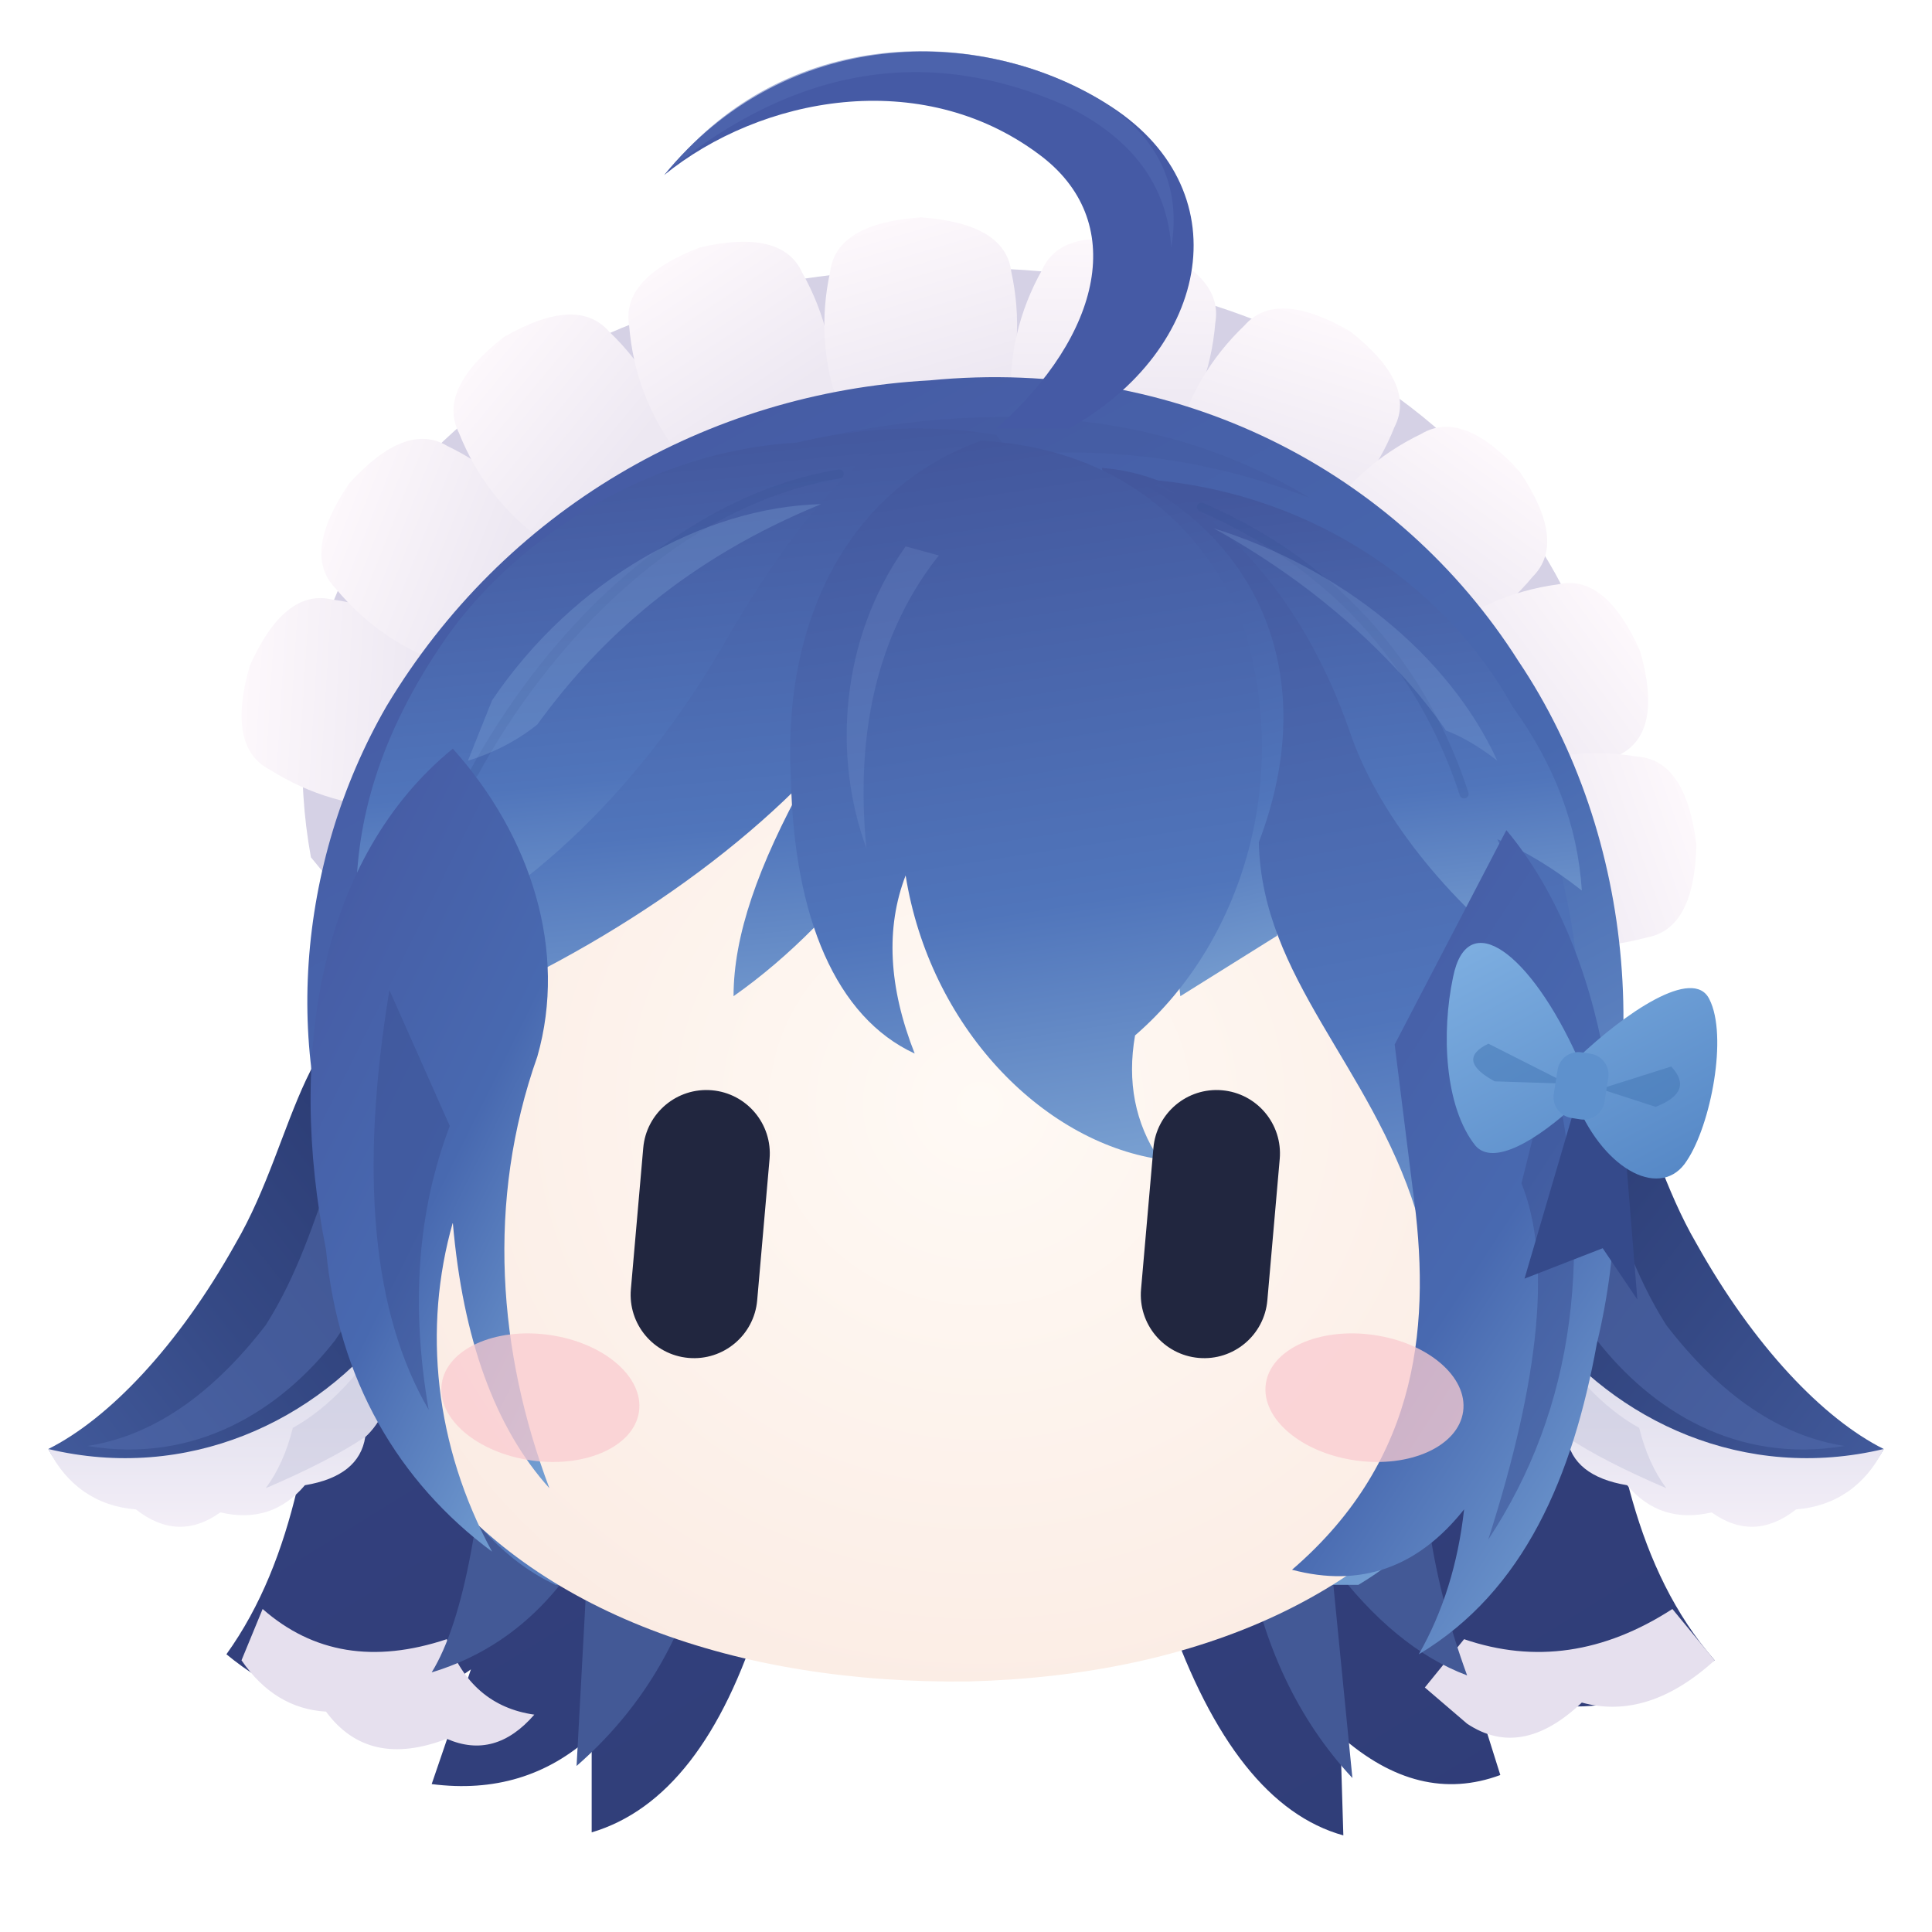
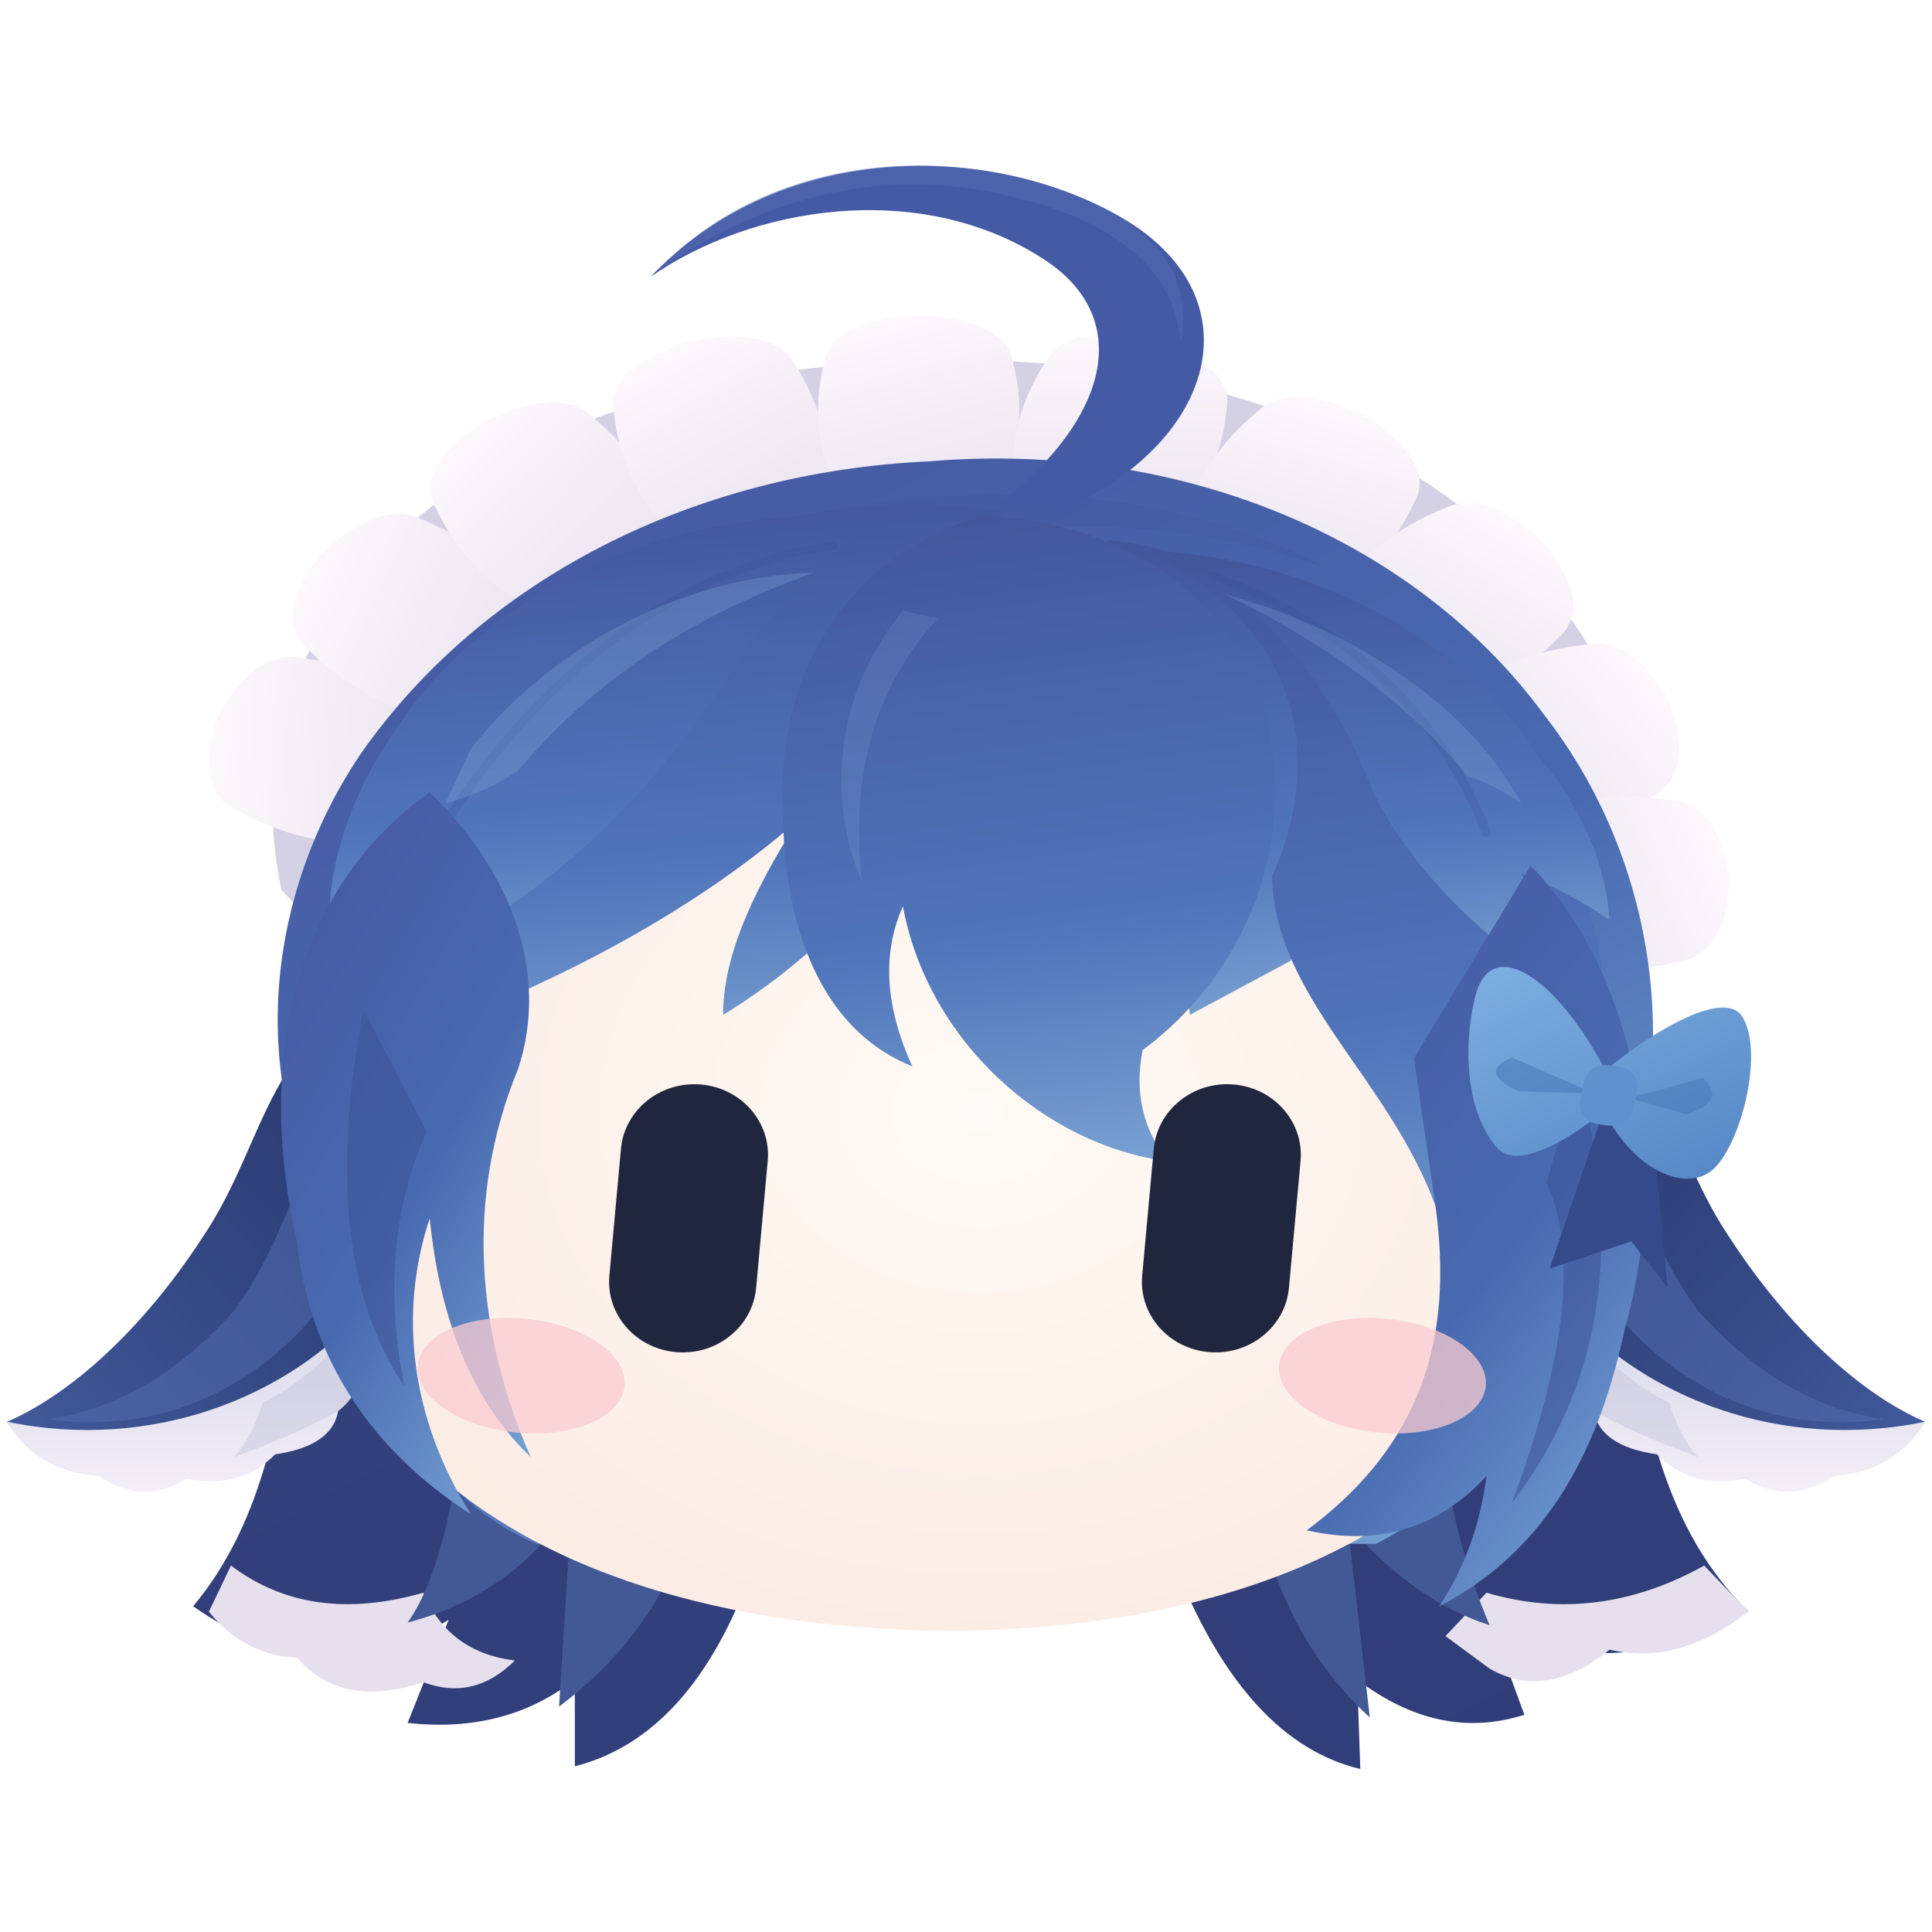
<svg xmlns="http://www.w3.org/2000/svg" width="768" height="768" viewBox="0 0 640 640" role="img" aria-labelledby="title desc">
  <defs>
    <linearGradient id="hair" x1=".2" y1="0" x2=".8" y2="1">
      <stop stop-color="#465aa3" />
      <stop offset=".55" stop-color="#4869b0" />
      <stop offset="1" stop-color="#729dd1" />
    </linearGradient>
    <linearGradient id="bangs" x1=".45" y1="0" x2=".55" y2="1">
      <stop stop-color="#43579d" />
      <stop offset=".65" stop-color="#5075bb" />
      <stop offset="1" stop-color="#779ed0" />
    </linearGradient>
    <linearGradient id="back" x1="0" y1="0" x2="1" y2="1">
      <stop stop-color="#33417e" />
      <stop offset="1" stop-color="#303d78" />
    </linearGradient>
    <radialGradient id="skin" cx=".52" cy=".5" r=".7">
      <stop stop-color="#fffaf5" />
      <stop offset="1" stop-color="#fae8df" />
    </radialGradient>
    <linearGradient id="lace" x1="0" y1="0" x2=".3" y2="1">
      <stop stop-color="#fffafd" />
      <stop offset="1" stop-color="#ede8f2" />
    </linearGradient>
    <linearGradient id="ribbon" x1="0" y1="0" x2="1" y2="1">
      <stop stop-color="#7eafe1" />
      <stop offset="1" stop-color="#5486c5" />
    </linearGradient>
    <linearGradient id="fin" x1="0" y1="0" x2="1" y2="1">
      <stop stop-color="#263469" />
      <stop offset=".6" stop-color="#354985" />
      <stop offset="1" stop-color="#435c9e" />
    </linearGradient>
    <linearGradient id="fin-belly" x1="0" y1="0" x2="0" y2="1">
      <stop stop-color="#d7d8e9" />
      <stop offset="1" stop-color="#f3eef7" />
    </linearGradient>
    <path id="ruffle" d="M-27 18 Q-35-4-30-27 Q-28-43 0-45 Q28-43 30-27 Q35-4 27 18Z" />
  </defs>
-   <g id="back-hair" fill="url(#back)">
-     <path d="M135 303C97 378 121 484 75 548C103 571 131 571 156 553L143 591Q174 595 196 575L196 607Q233 596 252 535L387 535Q409 598 445 608L444 575Q470 598 497 588L486 553Q522 579 568 550C515 489 541 385 502 306Z" />
-     <path fill="#e6e0ee" d="M87 533Q112 555 148 543Q156 565 177 568Q164 583 148 576Q122 586 108 567Q91 566 80 550Z M485 543Q520 555 554 533L568 550Q546 570 524 564Q504 583 486 571L472 559Z" />
-     <path fill="#435996" d="M163 447Q159 528 143 554Q176 544 195 511L191 585Q223 557 233 515Z M448 446L413 515Q421 560 448 589L441 518Q462 546 486 555Q467 503 472 451Z" />
-   </g>
-   <g id="headband">
-     <path fill="#d5d1e5" d="M103 284C83 174 172 91 308 89C445 84 540 169 537 281L503 317L131 318Z" />
-     <g fill="url(#lace)">
-       <use href="#ruffle" transform="translate(125 236) rotate(-70)" />
-       <use href="#ruffle" transform="translate(151 188) rotate(-52)" />
-       <use href="#ruffle" transform="translate(192 149) rotate(-34)" />
-       <use href="#ruffle" transform="translate(245 125) rotate(-17)" />
-       <use href="#ruffle" transform="translate(305 117)" />
-       <use href="#ruffle" transform="translate(366 124) rotate(17)" />
-       <use href="#ruffle" transform="translate(422 147) rotate(34)" />
-       <use href="#ruffle" transform="translate(468 184) rotate(52)" />
-       <use href="#ruffle" transform="translate(501 231) rotate(70)" />
-       <use href="#ruffle" transform="translate(517 282) rotate(87)" />
+   <g id="head" transform="translate(320 320) scale(1.045 0.8987) translate(-320 -312)">
+     <g id="back-hair" fill="url(#back)">
+       <path d="M135 303C97 378 121 484 75 548C103 571 131 571 156 553L143 591Q174 595 196 575L196 607Q233 596 252 535L387 535Q409 598 445 608L444 575Q470 598 497 588L486 553Q522 579 568 550C515 489 541 385 502 306Z" />
+       <path fill="#e6e0ee" d="M87 533Q112 555 148 543Q156 565 177 568Q164 583 148 576Q122 586 108 567Q91 566 80 550Z M485 543Q520 555 554 533L568 550Q546 570 524 564Q504 583 486 571L472 559Z" />
+       <path fill="#435996" d="M163 447Q159 528 143 554Q176 544 195 511L191 585Q223 557 233 515Z M448 446L413 515Q421 560 448 589L441 518Q462 546 486 555Q467 503 472 451Z" />
    </g>
-   </g>
-   <g id="whale-ears">
-     <g id="whale-ear-right">
-       <path fill="url(#fin)" d="M501 326C541 332 541 376 562 412C581 446 604 470 624 480C614 498 591 504 569 496C537 489 514 466 501 438C487 406 480 361 501 326Z" />
-       <path fill="#526cad" opacity=".55" d="M507 343C529 366 531 406 552 439Q579 474 611 479C575 485 547 467 529 444C509 415 504 379 507 343Z" />
-       <path fill="url(#fin-belly)" d="M510 438C535 471 578 491 624 480C618 492 608 499 595 500Q581 511 567 501Q550 505 539 492Q521 489 519 476Q507 465 510 438Z" />
-       <path fill="#c9c9df" opacity=".55" d="M510 438Q525 463 543 473Q546 485 552 493Q531 484 519 476Q507 465 510 438Z" />
+     <g id="headband">
+       <path fill="#d5d1e5" d="M103 284C83 174 172 91 308 89C445 84 540 169 537 281L503 317L131 318Z" />
+       <g fill="url(#lace)">
+         <use href="#ruffle" transform="translate(125 236) rotate(-70)" />
+         <use href="#ruffle" transform="translate(151 188) rotate(-52)" />
+         <use href="#ruffle" transform="translate(192 149) rotate(-34)" />
+         <use href="#ruffle" transform="translate(245 125) rotate(-17)" />
+         <use href="#ruffle" transform="translate(305 117)" />
+         <use href="#ruffle" transform="translate(366 124) rotate(17)" />
+         <use href="#ruffle" transform="translate(422 147) rotate(34)" />
+         <use href="#ruffle" transform="translate(468 184) rotate(52)" />
+         <use href="#ruffle" transform="translate(501 231) rotate(70)" />
+         <use href="#ruffle" transform="translate(517 282) rotate(87)" />
+       </g>
    </g>
-     <use id="whale-ear-left" href="#whale-ear-right" transform="translate(640 0) scale(-1 1)" />
-   </g>
-   <g id="hair-crown">
-     <path fill="url(#hair)" d="M117 403C93 352 98 286 128 234C167 169 234 130 308 126C390 118 463 156 503 219C542 277 549 358 520 423C507 472 480 507 450 525L184 525Q137 503 117 403Z" />
-     <path fill="#3e5295" opacity=".22" d="M119 299C132 229 189 170 255 149Q361 121 434 165C352 133 272 156 221 195Q160 238 119 299Z" />
-   </g>
-   <g id="face">
-     <path fill="url(#skin)" d="M132 293C142 204 225 170 319 175C416 172 500 218 509 308C525 368 519 432 492 474C460 528 397 555 321 557C244 558 177 534 141 486C112 449 113 409 119 365C121 340 125 313 132 293Z" />
-   </g>
-   <g id="fringe" fill="url(#bangs)">
-     <path id="fringe-bridge" d="M365 155C404 158 436 195 436 250L423 310L391 330L380 230Z" />
-     <path d="M330 144C260 133 195 167 155 219C129 255 117 303 119 347C174 329 230 296 267 258C251 287 243 310 243 330C280 304 313 259 326 212C337 180 338 153 330 144Z" />
-     <path id="upper-left-lock" d="M291 148C235 139 177 170 148 211C125 244 118 273 118 298Q134 289 149 275Q133 303 130 317C176 298 214 258 240 213C256 185 274 161 291 148Z" />
-     <path d="M325 146C283 161 259 203 262 258C263 304 277 337 303 349Q290 316 300 290C308 340 345 378 384 384Q372 366 376 343C413 311 429 254 410 202C393 166 362 148 325 146Z" />
-     <path d="M370 156C417 177 438 224 417 279C418 324 454 353 469 401Q477 372 472 346C493 378 489 413 478 438C519 408 532 355 518 293C506 236 463 190 370 156Z" />
-     <path id="upper-right-lock" d="M382 159C437 164 480 196 501 234Q522 263 524 295Q510 284 496 278Q508 302 508 320C479 298 456 269 447 242C433 202 410 175 382 159Z" />
-   </g>
-   <g id="hair-flow-details" fill="none" stroke-linecap="round">
-     <path stroke="#344d91" stroke-width="3" opacity=".22" d="M278 157C224 166 181 212 157 256" />
-     <path stroke="#344d91" stroke-width="3" opacity=".22" d="M398 168C449 190 474 229 485 263" />
-     <path fill="#98bdea" opacity=".22" stroke="none" d="M163 232C190 192 233 168 272 167C228 185 199 211 178 240Q168 248 155 252Z" />
-     <path fill="#98bdea" opacity=".19" stroke="none" d="M402 175C444 188 480 217 496 252Q487 245 479 242C461 216 433 192 402 175Z" />
-     <path fill="#a2c0ec" opacity=".13" stroke="none" d="M300 181C278 212 276 251 287 281C283 240 292 208 311 184Z" />
-   </g>
-   <g id="side-locks" fill="url(#hair)">
-     <path d="M150 248C106 284 95 349 108 414C112 457 132 491 163 514C144 479 140 440 150 405Q155 463 182 493C165 448 161 398 178 350C188 315 176 277 150 248Z" />
-     <path d="M499 275C531 313 544 383 529 445C521 489 505 527 470 548Q482 527 485 500Q462 529 428 520C471 483 474 437 468 394L462 346Z" />
-     <path fill="#3c5295" opacity=".55" d="M129 328Q114 419 142 467Q133 415 149 373Z M514 352Q536 445 493 510Q519 429 504 392Z" />
-   </g>
-   <g id="ahoge">
-     <path fill="#455aa5" d="M330 142C365 111 374 73 344 51C305 22 252 32 220 58C260 9 324 8 366 34C412 62 401 116 354 142Z" />
-     <path fill="#536bb4" opacity=".5" d="M222 56Q285 5 353 35Q386 51 388 82Q393 52 366 34C324 8 260 9 222 56Z" />
-   </g>
-   <g id="bow" transform="translate(526 355) rotate(9)">
-     <path fill="#354a8b" d="M-2 9L-10 71L14 57L28 72L13 10Z" />
-     <path fill="url(#ribbon)" d="M-4-4C-25-36-48-48-49-24C-50-5-45 19-33 30C-26 36-13 25-2 11C11 32 31 38 37 24C43 11 44-19 36-30C29-40 9-21-4-4Z" />
-     <path fill="#4678b6" opacity=".55" d="M-6 5L-34-4Q-44 3-30 8Z M5 5L27-6Q36 1 24 8Z" />
-     <rect x="-10" y="-6" width="17" height="22" rx="7" fill="#5e91cd" />
-   </g>
-   <g id="expression">
-     <g id="eyes" fill="#21263f">
-       <rect id="eye-left" x="211" y="361" width="42" height="89" rx="21" transform="rotate(5 232 405)" />
-       <rect id="eye-right" x="380" y="361" width="42" height="89" rx="21" transform="rotate(5 401 405)" />
+     <g id="whale-ears">
+       <g id="whale-ear-right">
+         <path fill="url(#fin)" d="M501 326C541 332 541 376 562 412C581 446 604 470 624 480C614 498 591 504 569 496C537 489 514 466 501 438C487 406 480 361 501 326Z" />
+         <path fill="#526cad" opacity=".55" d="M507 343C529 366 531 406 552 439Q579 474 611 479C575 485 547 467 529 444C509 415 504 379 507 343Z" />
+         <path fill="url(#fin-belly)" d="M510 438C535 471 578 491 624 480C618 492 608 499 595 500Q581 511 567 501Q550 505 539 492Q521 489 519 476Q507 465 510 438Z" />
+         <path fill="#c9c9df" opacity=".55" d="M510 438Q525 463 543 473Q546 485 552 493Q531 484 519 476Q507 465 510 438Z" />
+       </g>
+       <use id="whale-ear-left" href="#whale-ear-right" transform="translate(640 0) scale(-1 1)" />
    </g>
-     <g id="blush" fill="#facbd0" opacity=".75">
-       <ellipse cx="179" cy="463" rx="33" ry="21" transform="rotate(8 179 463)" />
-       <ellipse cx="452" cy="463" rx="33" ry="21" transform="rotate(8 452 463)" />
+     <g id="hair-crown">
+       <path fill="url(#hair)" d="M117 403C93 352 98 286 128 234C167 169 234 130 308 126C390 118 463 156 503 219C542 277 549 358 520 423C507 472 480 507 450 525L184 525Q137 503 117 403Z" />
+       <path fill="#3e5295" opacity=".22" d="M119 299C132 229 189 170 255 149Q361 121 434 165C352 133 272 156 221 195Q160 238 119 299Z" />
+     </g>
+     <g id="face">
+       <path fill="url(#skin)" d="M132 293C142 204 225 170 319 175C416 172 500 218 509 308C525 368 519 432 492 474C460 528 397 555 321 557C244 558 177 534 141 486C112 449 113 409 119 365C121 340 125 313 132 293Z" />
+     </g>
+     <g id="fringe" fill="url(#bangs)">
+       <path id="fringe-bridge" d="M365 155C404 158 436 195 436 250L423 310L391 330L380 230Z" />
+       <path d="M330 144C260 133 195 167 155 219C129 255 117 303 119 347C174 329 230 296 267 258C251 287 243 310 243 330C280 304 313 259 326 212C337 180 338 153 330 144Z" />
+       <path id="upper-left-lock" d="M291 148C235 139 177 170 148 211C125 244 118 273 118 298Q134 289 149 275Q133 303 130 317C176 298 214 258 240 213C256 185 274 161 291 148Z" />
+       <path d="M325 146C283 161 259 203 262 258C263 304 277 337 303 349Q290 316 300 290C308 340 345 378 384 384Q372 366 376 343C413 311 429 254 410 202C393 166 362 148 325 146Z" />
+       <path d="M370 156C417 177 438 224 417 279C418 324 454 353 469 401Q477 372 472 346C493 378 489 413 478 438C519 408 532 355 518 293C506 236 463 190 370 156Z" />
+       <path id="upper-right-lock" d="M382 159C437 164 480 196 501 234Q522 263 524 295Q510 284 496 278Q508 302 508 320C479 298 456 269 447 242C433 202 410 175 382 159Z" />
+     </g>
+     <g id="hair-flow-details" fill="none" stroke-linecap="round">
+       <path stroke="#344d91" stroke-width="3" opacity=".22" d="M278 157C224 166 181 212 157 256" />
+       <path stroke="#344d91" stroke-width="3" opacity=".22" d="M398 168C449 190 474 229 485 263" />
+       <path fill="#98bdea" opacity=".22" stroke="none" d="M163 232C190 192 233 168 272 167C228 185 199 211 178 240Q168 248 155 252Z" />
+       <path fill="#98bdea" opacity=".19" stroke="none" d="M402 175C444 188 480 217 496 252Q487 245 479 242C461 216 433 192 402 175Z" />
+       <path fill="#a2c0ec" opacity=".13" stroke="none" d="M300 181C278 212 276 251 287 281C283 240 292 208 311 184Z" />
+     </g>
+     <g id="side-locks" fill="url(#hair)">
+       <path d="M150 248C106 284 95 349 108 414C112 457 132 491 163 514C144 479 140 440 150 405Q155 463 182 493C165 448 161 398 178 350C188 315 176 277 150 248Z" />
+       <path d="M499 275C531 313 544 383 529 445C521 489 505 527 470 548Q482 527 485 500Q462 529 428 520C471 483 474 437 468 394L462 346Z" />
+       <path fill="#3c5295" opacity=".55" d="M129 328Q114 419 142 467Q133 415 149 373Z M514 352Q536 445 493 510Q519 429 504 392Z" />
+     </g>
+     <g id="ahoge">
+       <path fill="#455aa5" d="M330 142C365 111 374 73 344 51C305 22 252 32 220 58C260 9 324 8 366 34C412 62 401 116 354 142Z" />
+       <path fill="#536bb4" opacity=".5" d="M222 56Q285 5 353 35Q386 51 388 82Q393 52 366 34C324 8 260 9 222 56Z" />
+     </g>
+     <g id="bow" transform="translate(526 355) rotate(9)">
+       <path fill="#354a8b" d="M-2 9L-10 71L14 57L28 72L13 10Z" />
+       <path fill="url(#ribbon)" d="M-4-4C-25-36-48-48-49-24C-50-5-45 19-33 30C-26 36-13 25-2 11C11 32 31 38 37 24C43 11 44-19 36-30C29-40 9-21-4-4Z" />
+       <path fill="#4678b6" opacity=".55" d="M-6 5L-34-4Q-44 3-30 8Z M5 5L27-6Q36 1 24 8Z" />
+       <rect x="-10" y="-6" width="17" height="22" rx="7" fill="#5e91cd" />
+     </g>
+     <g id="expression">
+       <g id="eyes" fill="#21263f">
+         <g transform="translate(232 405) scale(1 1.1127) translate(-232 -405)">
+           <rect id="eye-left" x="208.7" y="360.5" width="46.7" height="89" rx="23.4" transform="rotate(5 232 405)" />
+         </g>
+         <g transform="translate(401 405) scale(1 1.1127) translate(-401 -405)">
+           <rect id="eye-right" x="377.6" y="360.5" width="46.7" height="89" rx="23.4" transform="rotate(5 401 405)" />
+         </g>
+       </g>
+       <g id="blush" fill="#facbd0" opacity=".75">
+         <ellipse cx="179" cy="463" rx="33" ry="21" transform="rotate(8 179 463)" />
+         <ellipse cx="452" cy="463" rx="33" ry="21" transform="rotate(8 452 463)" />
+       </g>
    </g>
  </g>
</svg>
